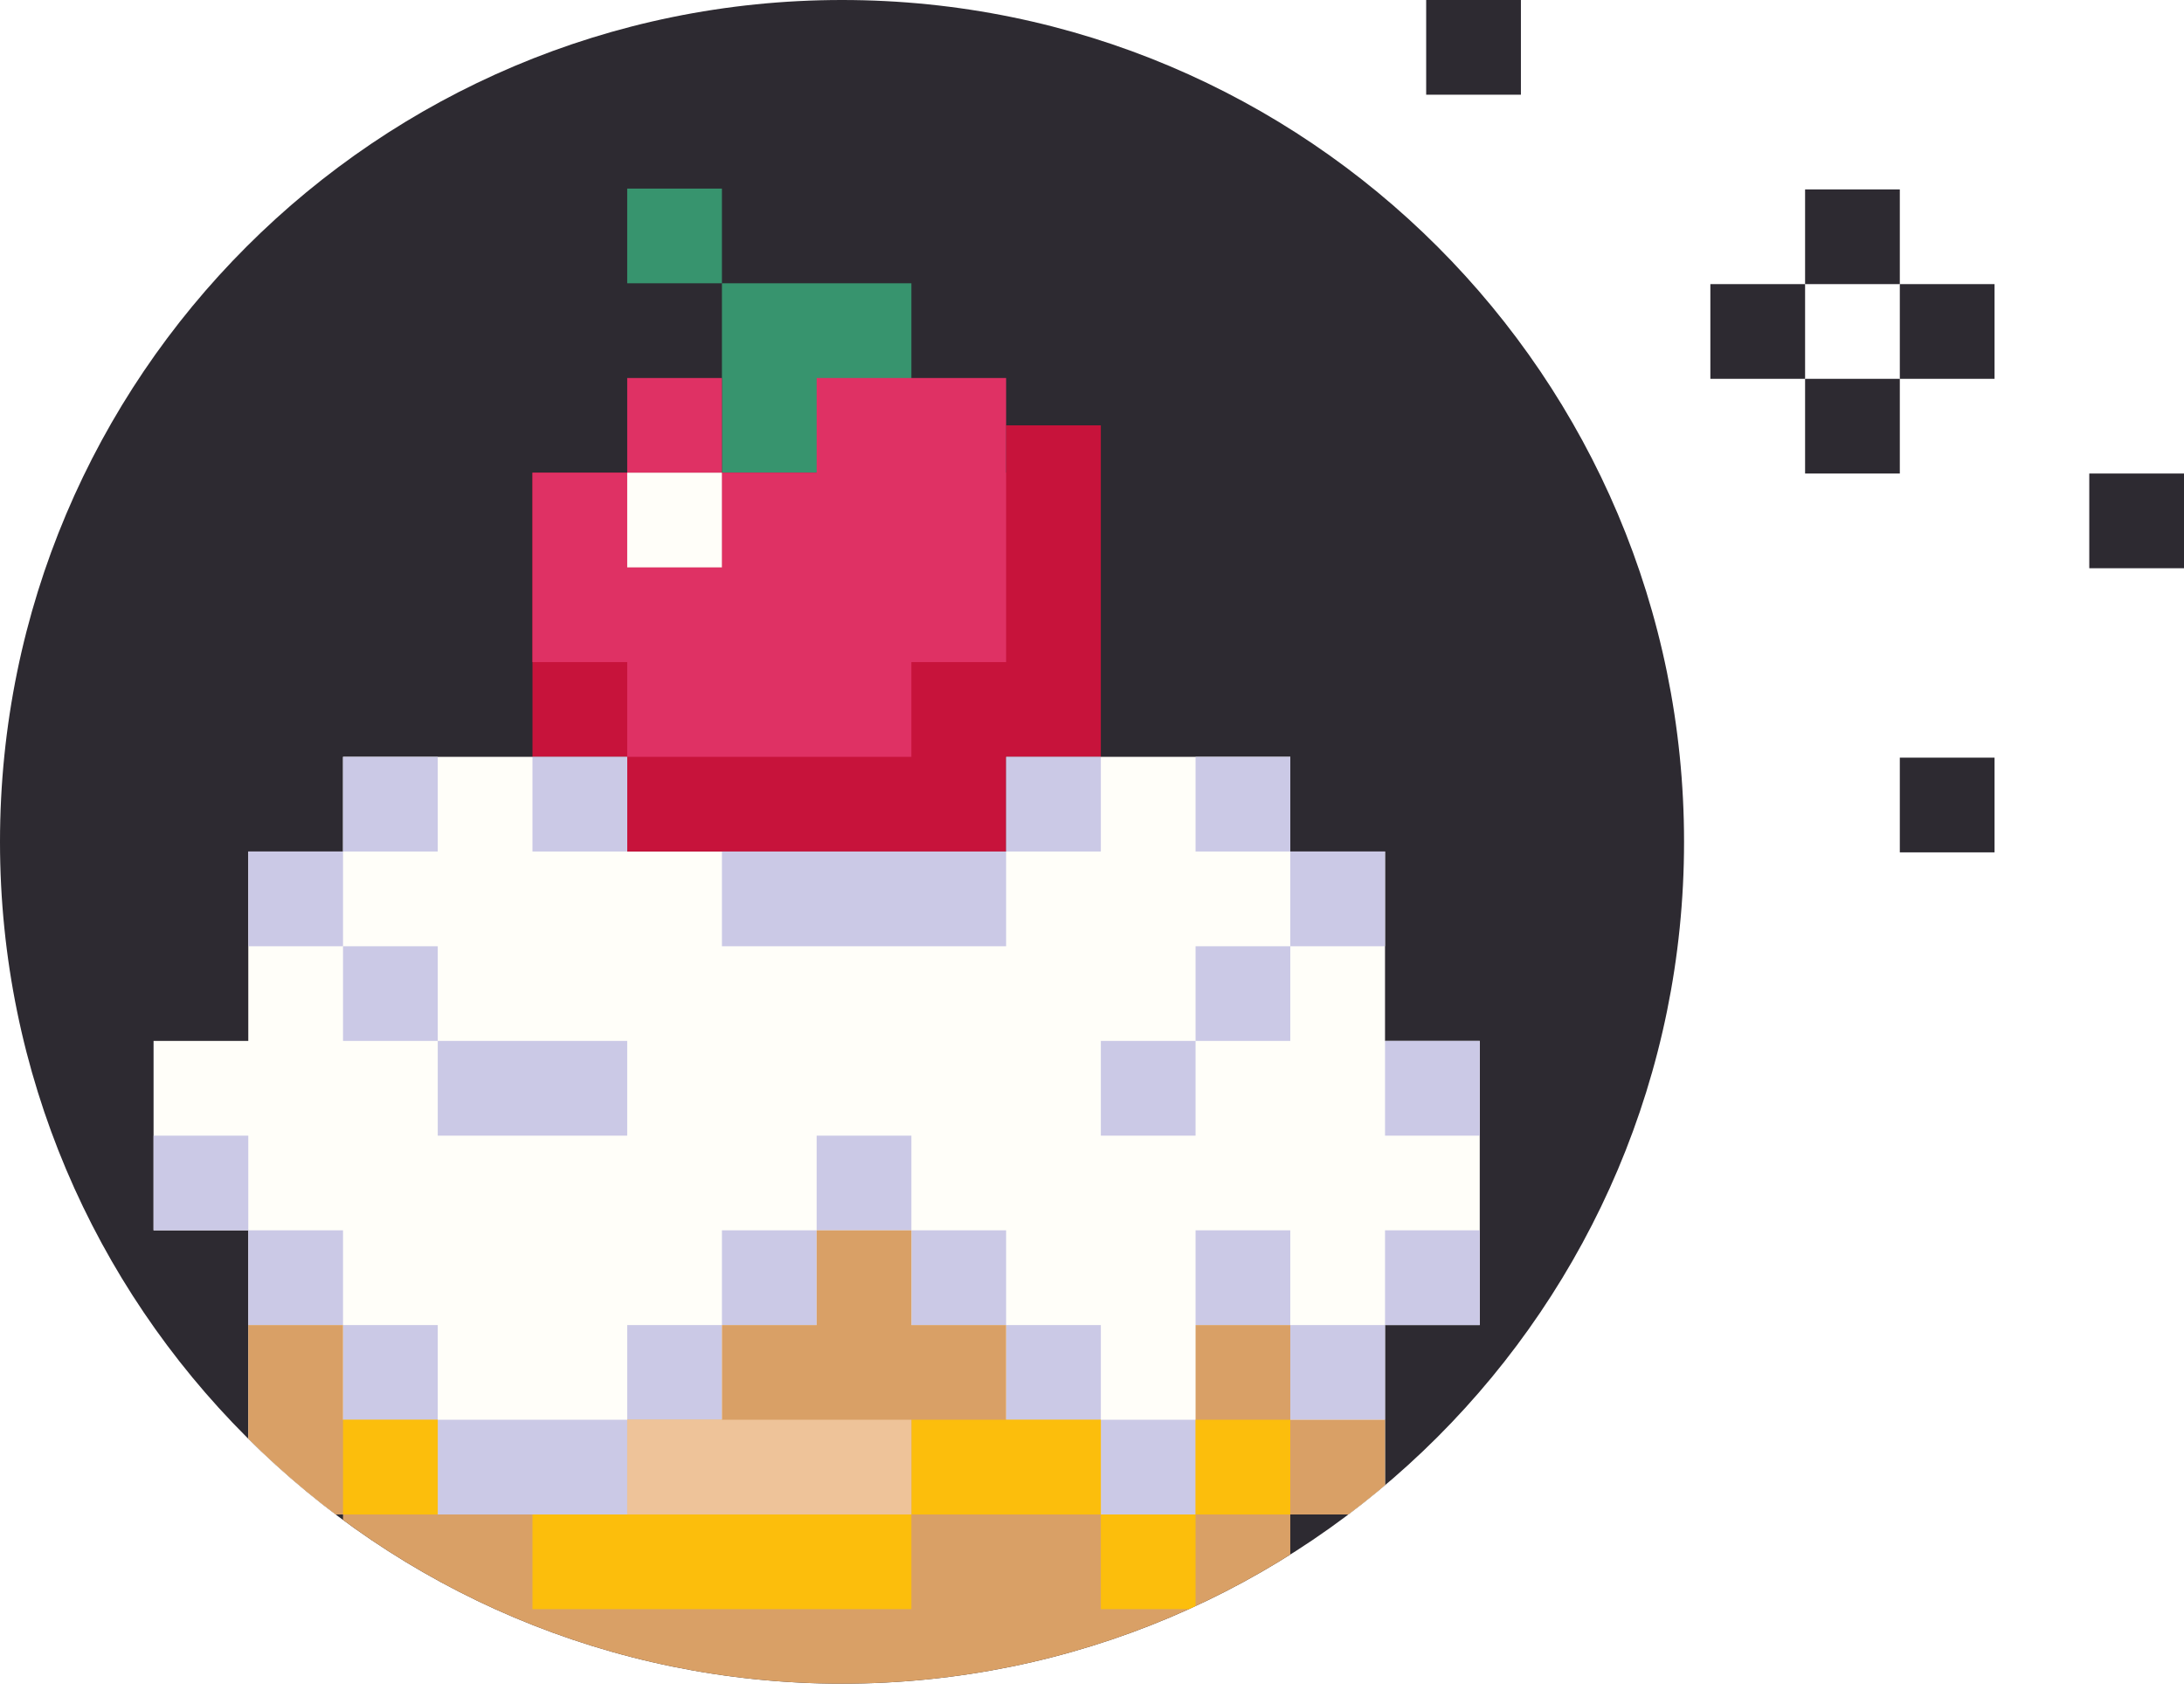
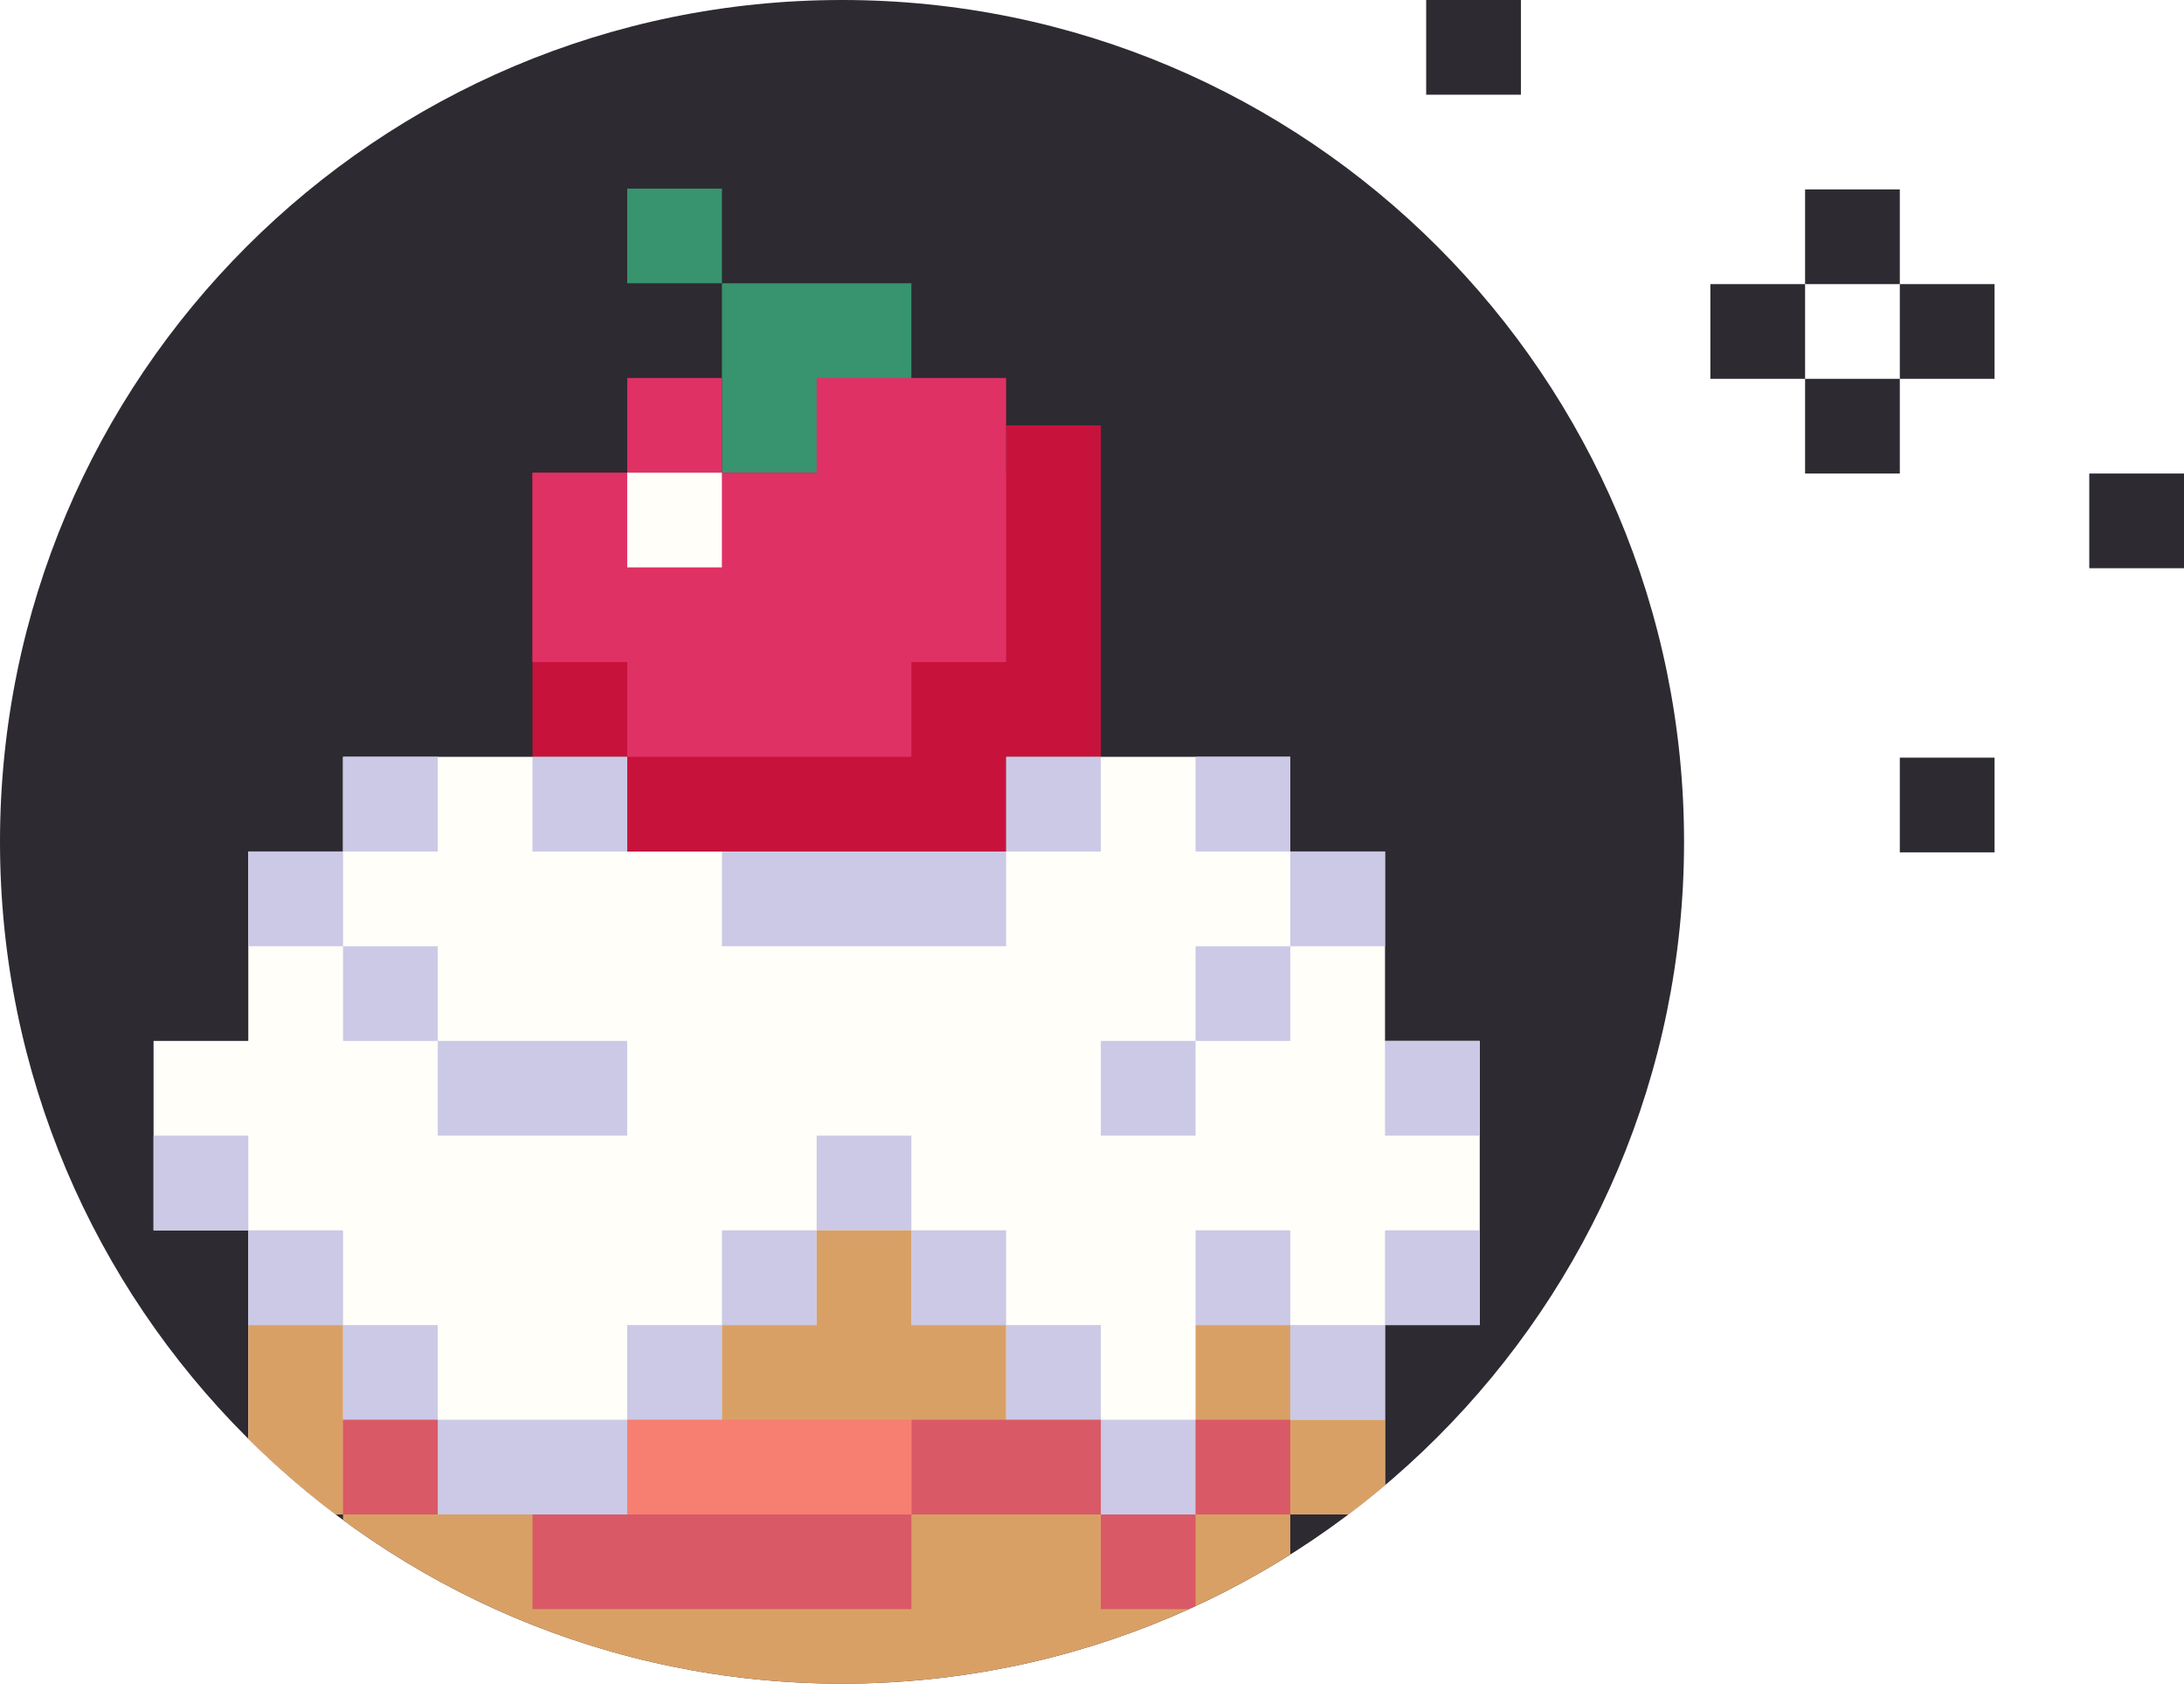
<svg xmlns="http://www.w3.org/2000/svg" viewBox="0 0 207.5 161.92">
  <defs>
-     <style>.cls-1{fill:none;}.cls-2{fill:#2d2a31;}.cls-3{clip-path:url(#clip-path);}.cls-4{fill:#fffef9;}.cls-5{fill:#37946e;}.cls-6{fill:#c7133b;}.cls-7{fill:#df3164;}.cls-8{fill:#cbc9e6;}.cls-9{fill:#d9a066;}.cls-10{fill:#fcbe0c;}.cls-11{fill:#eec399;}</style>
+     <style>.cls-1{fill:none;}.cls-2{fill:#2d2a31;}.cls-3{clip-path:url(#clip-path);}.cls-4{fill:#fffef9;}.cls-5{fill:#37946e;}.cls-6{fill:#c7133b;}.cls-7{fill:#df3164;}.cls-8{fill:#cbc9e6;}.cls-9{fill:#d9a066;}.cls-10{fill:hsl(354, 63%, 60%);}.cls-11{fill:hsl(6.2,87.9%,70.5%);}</style>
    <clipPath id="clip-path">
      <circle class="cls-1" cx="80" cy="80" r="80" />
    </clipPath>
  </defs>
  <g id="Layer_2" data-name="Layer 2">
    <g id="Layer_1-2" data-name="Layer 1">
      <g id="new-cupcake-icon">
        <g id="cupcake-n-bkg">
          <circle class="cls-2" cx="80" cy="80" r="80" />
          <g id="cupcake-clip-group">
            <g class="cls-3">
              <g id="cupcake">
                <polygon id="frosting" class="cls-4" points="131.59 89.92 131.59 80.92 122.59 80.92 122.59 71.92 113.59 71.92 104.59 71.92 95.59 71.92 95.59 80.92 68.59 80.92 59.59 80.92 59.59 71.92 50.59 71.92 41.59 71.92 32.59 71.92 32.59 80.92 23.59 80.92 23.59 89.92 23.59 98.92 14.59 98.92 14.59 107.92 14.59 116.92 23.59 116.92 23.59 143.92 104.59 143.92 109.59 143.92 113.59 143.92 122.59 143.92 131.59 143.92 131.59 134.92 131.59 129.92 131.59 125.92 140.59 125.92 140.59 116.92 140.59 107.92 140.59 98.92 131.59 98.92 131.59 89.92" />
                <g id="leaf">
                  <rect class="cls-5" x="59.59" y="17.92" width="9" height="9" />
                  <polygon class="cls-5" points="68.59 26.92 68.59 35.92 68.59 44.92 77.59 44.92 86.59 44.92 86.59 35.92 86.59 26.92 68.59 26.92" />
                </g>
                <polygon id="cherry-out" class="cls-6" points="95.59 40.42 95.59 44.92 50.59 44.92 50.59 62.7 50.59 71.92 59.59 71.92 59.59 80.92 86.59 80.92 95.59 80.92 95.59 71.92 104.59 71.92 104.59 67.76 104.59 44.92 104.59 40.42 95.59 40.42" />
                <g id="cherry-in">
                  <polygon class="cls-7" points="77.59 35.92 77.59 44.92 68.59 44.92 68.59 53.92 59.59 53.92 59.59 44.92 50.59 44.92 50.59 62.92 59.59 62.92 59.59 71.92 86.59 71.92 86.59 62.92 95.59 62.92 95.59 35.92 77.59 35.92" />
                  <rect class="cls-7" x="59.59" y="35.92" width="9" height="9" />
                </g>
                <rect id="cherry-highlight" class="cls-4" x="59.59" y="44.92" width="9" height="9" />
                <g id="frosting-shadow">
                  <rect class="cls-8" x="95.59" y="71.92" width="9" height="9" />
                  <rect class="cls-8" x="68.59" y="80.92" width="27" height="9" />
                  <rect class="cls-8" x="50.59" y="71.92" width="9" height="9" />
                  <rect class="cls-8" x="113.59" y="71.92" width="9" height="9" />
                  <rect class="cls-8" x="122.59" y="80.92" width="9" height="9" />
                  <rect class="cls-8" x="113.59" y="89.92" width="9" height="9" />
                  <rect class="cls-8" x="104.59" y="98.92" width="9" height="9" />
                  <rect class="cls-8" x="32.59" y="71.92" width="9" height="9" />
                  <rect class="cls-8" x="23.59" y="80.92" width="9" height="9" />
                  <rect class="cls-8" x="32.59" y="89.92" width="9" height="9" />
                  <rect class="cls-8" x="41.59" y="98.92" width="18" height="9" />
                  <rect class="cls-8" x="14.59" y="107.92" width="9" height="9" />
                  <rect class="cls-8" x="23.59" y="116.92" width="9" height="9" />
                  <rect class="cls-8" x="32.59" y="125.92" width="9" height="9" />
                  <rect class="cls-8" x="41.59" y="134.92" width="18" height="9" />
                  <rect class="cls-8" x="59.59" y="125.92" width="9" height="9" />
                  <rect class="cls-8" x="68.59" y="116.92" width="9" height="9" />
                  <rect class="cls-8" x="77.59" y="107.92" width="9" height="9" />
                  <rect class="cls-8" x="86.59" y="116.92" width="9" height="9" />
                  <rect class="cls-8" x="95.59" y="125.92" width="9" height="9" />
                  <rect class="cls-8" x="104.59" y="134.92" width="9" height="9" />
                  <rect class="cls-8" x="113.59" y="116.92" width="9" height="9" />
                  <rect class="cls-8" x="122.59" y="125.92" width="9" height="9" />
                  <rect class="cls-8" x="131.59" y="116.92" width="9" height="9" />
                  <rect class="cls-8" x="131.59" y="98.92" width="9" height="9" />
                </g>
                <polygon id="cake" class="cls-9" points="122.59 134.92 122.59 125.92 113.59 125.92 113.59 134.92 113.59 143.92 104.59 143.92 104.59 134.92 95.59 134.92 95.59 125.92 86.59 125.92 86.59 116.92 77.59 116.92 77.59 125.92 68.59 125.92 68.59 134.92 59.59 134.92 59.59 143.92 41.59 143.92 41.59 134.92 32.59 134.92 32.59 125.92 23.59 125.92 23.59 134.92 23.59 143.92 32.59 143.92 32.59 152.92 41.59 152.92 41.59 161.92 59.59 161.92 68.59 161.92 95.59 161.92 104.59 161.92 113.59 161.92 113.59 152.92 122.59 152.92 122.59 143.92 131.59 143.92 131.59 134.92 122.59 134.92" />
                <g id="filling">
                  <rect class="cls-10" x="32.59" y="134.92" width="9" height="9" />
                  <rect class="cls-10" x="86.59" y="134.92" width="18" height="9" />
                  <rect class="cls-10" x="113.59" y="134.92" width="9" height="9" />
                  <rect class="cls-10" x="104.59" y="143.92" width="9" height="9" />
                  <rect class="cls-10" x="50.59" y="143.92" width="36" height="9" />
                </g>
                <rect id="cake-highlight" class="cls-11" x="59.59" y="134.92" width="27" height="9" />
              </g>
            </g>
          </g>
        </g>
        <g id="sparkle">
          <rect class="cls-2" x="135.5" width="9" height="9" />
          <rect class="cls-2" x="162.5" y="27" width="9" height="9" />
          <rect class="cls-2" x="171.5" y="18" width="9" height="9" />
          <rect class="cls-2" x="180.5" y="27" width="9" height="9" />
          <rect class="cls-2" x="171.5" y="36" width="9" height="9" />
          <rect class="cls-2" x="198.5" y="45" width="9" height="9" />
          <rect class="cls-2" x="180.5" y="72" width="9" height="9" />
        </g>
      </g>
    </g>
  </g>
</svg>
